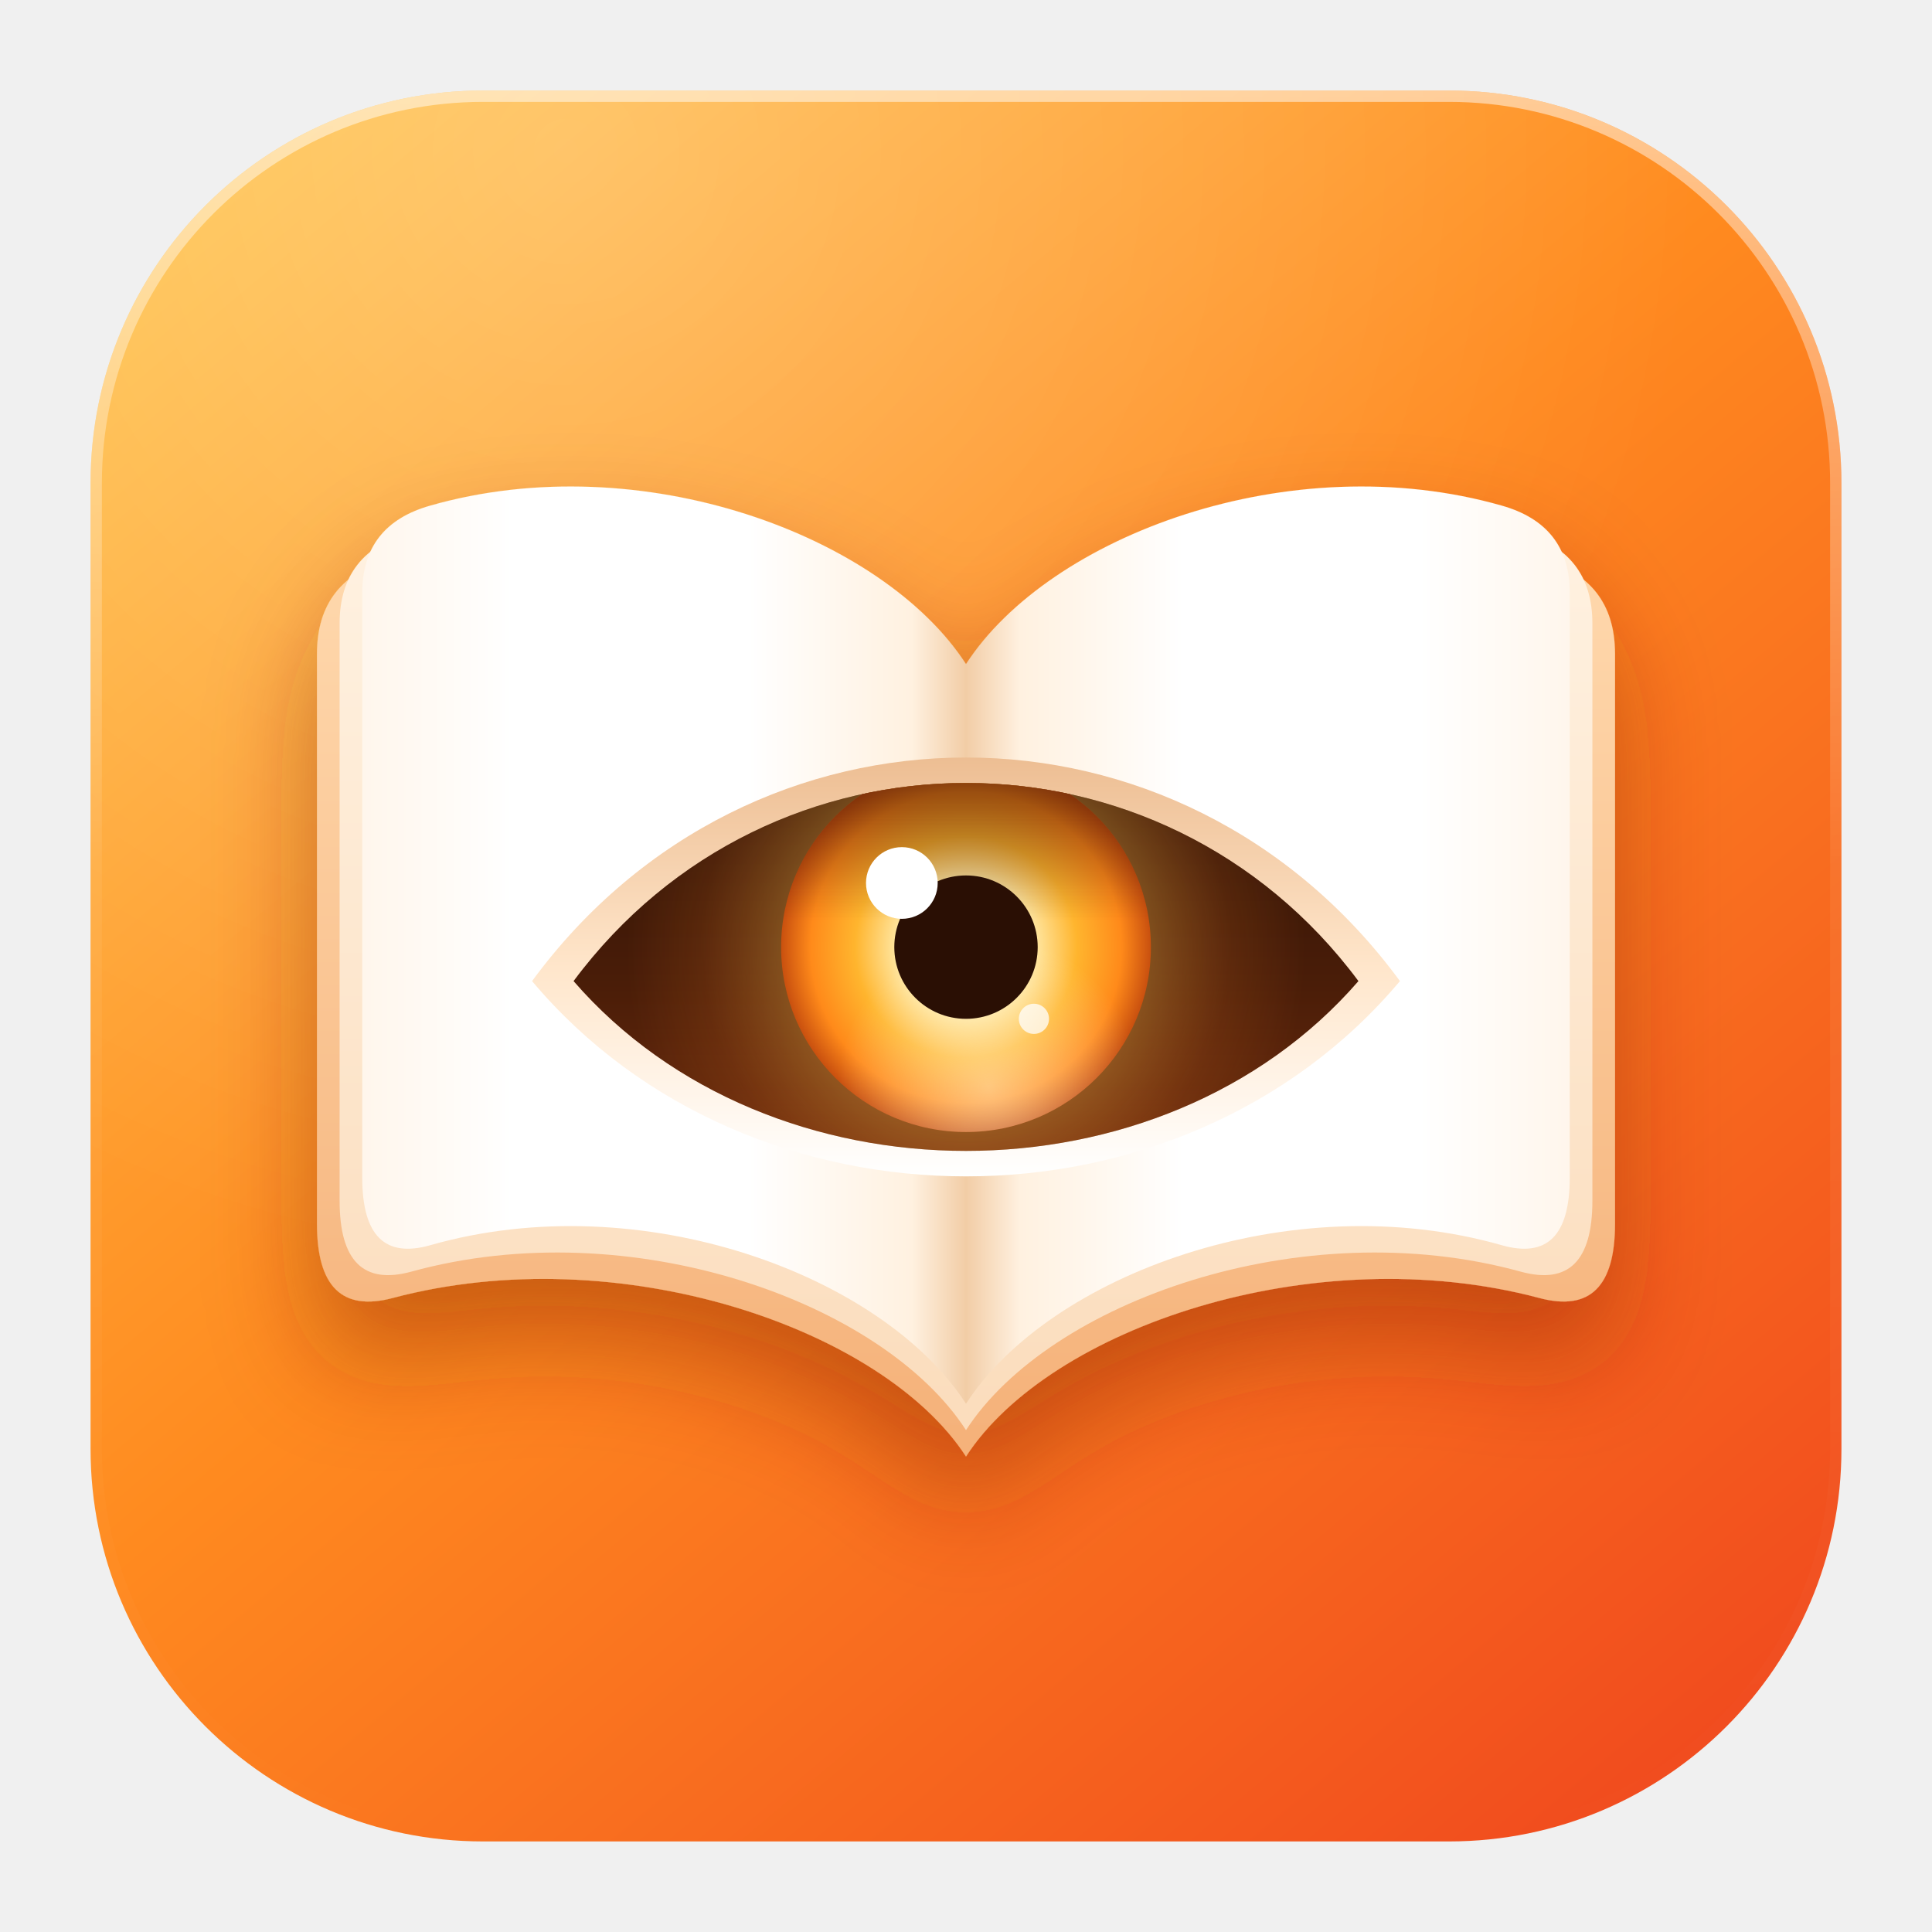
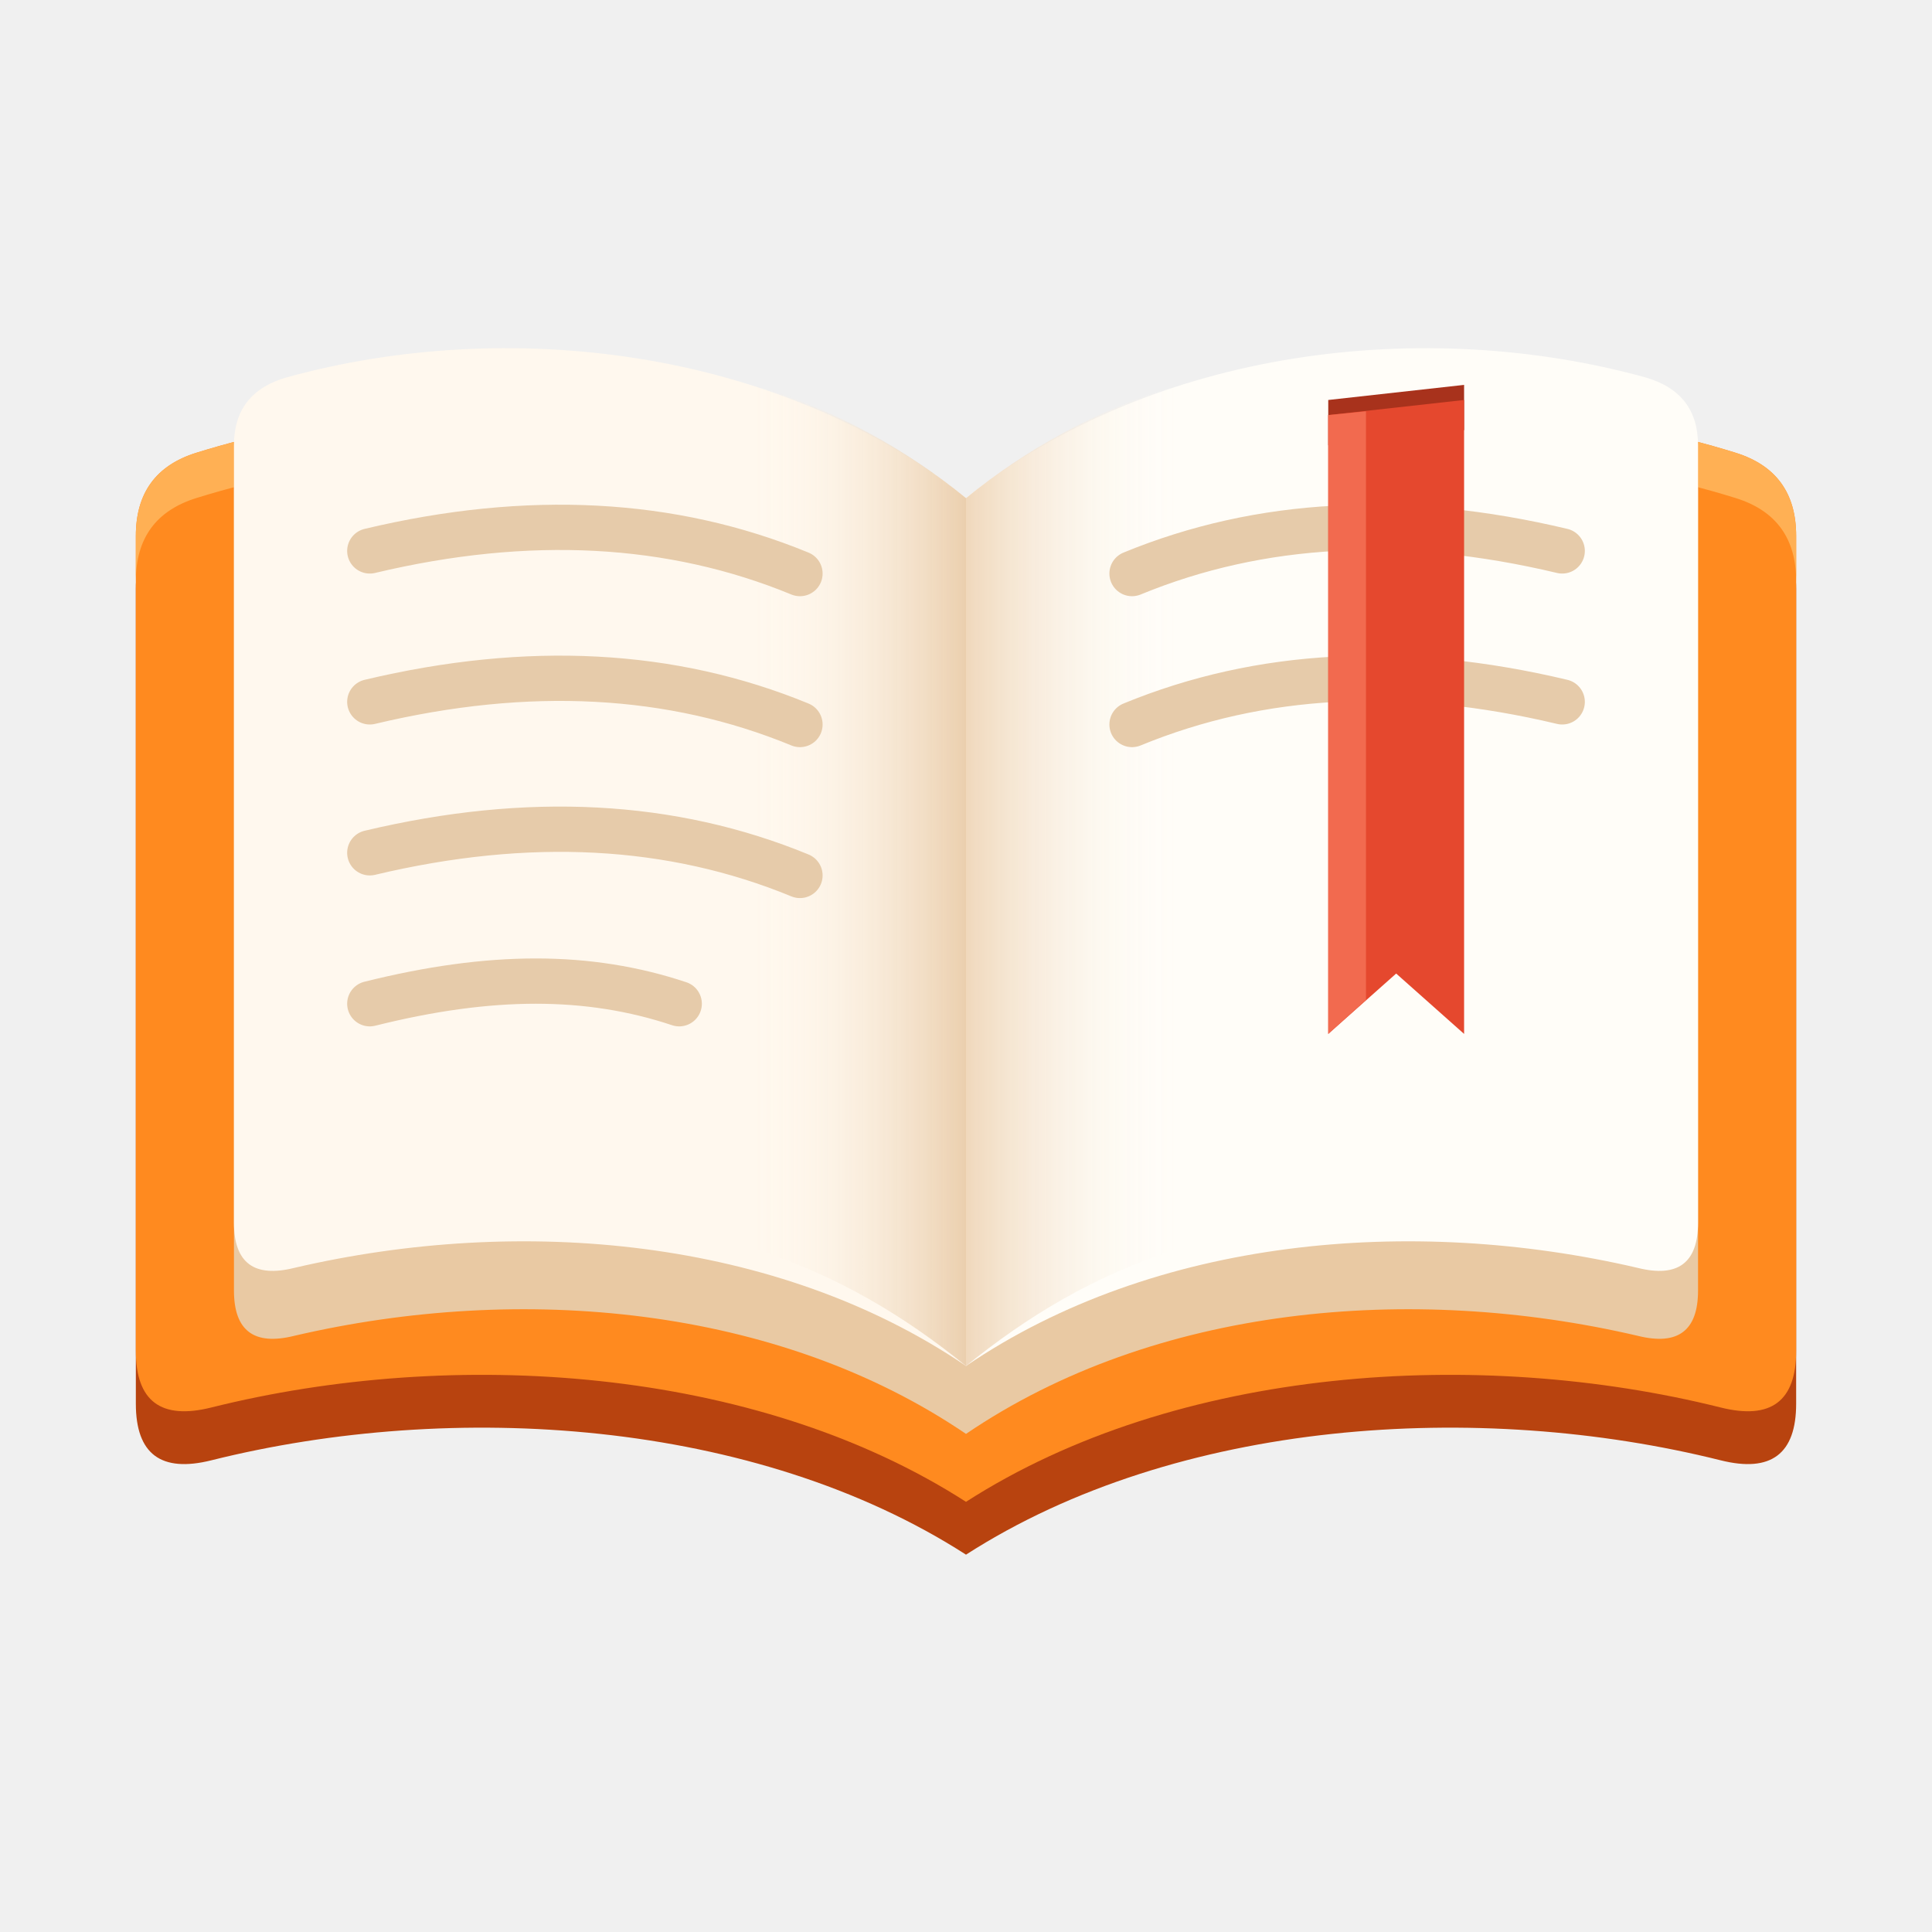
<svg xmlns="http://www.w3.org/2000/svg" viewBox="0 0 512 512" width="512" height="512">
  <defs>
-     <linearGradient id="bg" x1="0.08" y1="0" x2="0.92" y2="1">
-       <stop offset="0" stop-color="#FFC24A" />
-       <stop offset="0.46" stop-color="#FF8A1F" />
-       <stop offset="1" stop-color="#F0481E" />
+     <linearGradient id="gutterL" x1="256" x2="200" y1="0" y2="0" gradientUnits="userSpaceOnUse">
+       <stop offset="0" stop-color="#EBCFAE" />
+       <stop offset="1" stop-color="#FFF8EE" stop-opacity="0" />
    </linearGradient>
-     <radialGradient id="sheen" cx="150" cy="40" r="300" gradientUnits="userSpaceOnUse">
-       <stop offset="0" stop-color="#FFFFFF" stop-opacity="0.22" />
-       <stop offset="1" stop-color="#FFFFFF" stop-opacity="0" />
-     </radialGradient>
-     <linearGradient id="rim" x1="0" y1="24" x2="0" y2="488" gradientUnits="userSpaceOnUse">
-       <stop offset="0" stop-color="#FFFFFF" stop-opacity="0.5" />
-       <stop offset="0.45" stop-color="#FFFFFF" stop-opacity="0.06" />
-       <stop offset="1" stop-color="#FFFFFF" stop-opacity="0" />
+     <linearGradient id="gutterR" x1="256" x2="312" y1="0" y2="0" gradientUnits="userSpaceOnUse">
+       <stop offset="0" stop-color="#F0D8BC" />
+       <stop offset="1" stop-color="#FFFDF8" stop-opacity="0" />
    </linearGradient>
-     <linearGradient id="pageL" x1="256" y1="0" x2="96" y2="0" gradientUnits="userSpaceOnUse">
-       <stop offset="0" stop-color="#F2CDA6" />
-       <stop offset="0.09" stop-color="#FFF1E0" />
-       <stop offset="0.36" stop-color="#FFFFFF" />
-       <stop offset="0.75" stop-color="#FFFFFF" />
-       <stop offset="1" stop-color="#FFF6EC" />
-     </linearGradient>
-     <linearGradient id="pageR" x1="256" y1="0" x2="416" y2="0" gradientUnits="userSpaceOnUse">
-       <stop offset="0" stop-color="#F2CDA6" />
-       <stop offset="0.09" stop-color="#FFF1E0" />
-       <stop offset="0.36" stop-color="#FFFFFF" />
-       <stop offset="0.75" stop-color="#FFFFFF" />
-       <stop offset="1" stop-color="#FFF6EC" />
-     </linearGradient>
-     <linearGradient id="stack" x1="0" y1="140" x2="0" y2="381" gradientUnits="userSpaceOnUse">
-       <stop offset="0" stop-color="#FFF2E2" />
-       <stop offset="1" stop-color="#FBDDBD" />
-     </linearGradient>
-     <linearGradient id="cover" x1="0" y1="150" x2="0" y2="388" gradientUnits="userSpaceOnUse">
-       <stop offset="0" stop-color="#FFD9AE" />
-       <stop offset="1" stop-color="#F5B27A" />
-     </linearGradient>
-     <linearGradient id="socket" x1="0" y1="211" x2="0" y2="309" gradientUnits="userSpaceOnUse">
-       <stop offset="0" stop-color="#2E1206" />
-       <stop offset="0.55" stop-color="#4A1D08" />
-       <stop offset="1" stop-color="#6A2A0C" />
-     </linearGradient>
-     <linearGradient id="bevel" x1="0" y1="205" x2="0" y2="316" gradientUnits="userSpaceOnUse">
-       <stop offset="0" stop-color="#EDBE93" />
-       <stop offset="0.5" stop-color="#FFE6CB" />
-       <stop offset="1" stop-color="#FFFFFF" />
-     </linearGradient>
-     <radialGradient id="iris" cx="256" cy="255" r="49" gradientUnits="userSpaceOnUse">
-       <stop offset="0.36" stop-color="#FFE9A8" />
-       <stop offset="0.6" stop-color="#FFB52E" />
-       <stop offset="0.84" stop-color="#FF8A1A" />
-       <stop offset="1" stop-color="#C9500F" />
-     </radialGradient>
-     <radialGradient id="irisLight" cx="262" cy="292" r="40" gradientUnits="userSpaceOnUse">
-       <stop offset="0" stop-color="#FFF8DC" stop-opacity="0.5" />
-       <stop offset="1" stop-color="#FFF8DC" stop-opacity="0" />
-     </radialGradient>
-     <linearGradient id="lidShade" x1="0" y1="208" x2="0" y2="248" gradientUnits="userSpaceOnUse">
-       <stop offset="0" stop-color="#3A1505" stop-opacity="0.6" />
-       <stop offset="1" stop-color="#3A1505" stop-opacity="0" />
-     </linearGradient>
-     <radialGradient id="glow" cx="256" cy="255" r="90" gradientUnits="userSpaceOnUse">
-       <stop offset="0.52" stop-color="#FFC14D" stop-opacity="0.34" />
-       <stop offset="0.78" stop-color="#FF8A2A" stop-opacity="0.12" />
-       <stop offset="1" stop-color="#FF8A2A" stop-opacity="0" />
-     </radialGradient>
-     <clipPath id="almond">
-       <path d="M152 264 C204 194 308 194 360 264 C308 324 204 324 152 264 Z" />
-     </clipPath>
-     <clipPath id="irisClip">
-       <circle cx="256" cy="255" r="49" />
-     </clipPath>
-     <filter id="bookShadow" x="-20%" y="-20%" width="140%" height="150%">
-       <feGaussianBlur in="SourceAlpha" stdDeviation="14" />
-       <feOffset dy="16" result="b" />
-       <feFlood flood-color="#8A2A05" flood-opacity="0.45" />
-       <feComposite in2="b" operator="in" result="s" />
-       <feMerge>
-         <feMergeNode in="s" />
-         <feMergeNode in="SourceGraphic" />
-       </feMerge>
-     </filter>
  </defs>
-   <rect x="24" y="24" width="464" height="464" rx="104" fill="url(#bg)" />
-   <rect x="24" y="24" width="464" height="464" rx="104" fill="url(#sheen)" />
-   <rect x="25.5" y="25.5" width="461" height="461" rx="102.5" fill="none" stroke="url(#rim)" stroke-width="3" />
-   <g filter="url(#bookShadow)" transform="translate(0 -8)">
-     <path fill="url(#cover)" d="M256 198 C234 164 164 140 104 156 Q84 161.3 84 181.3 L84 332.3 Q84 357.3 104 352 C164 336 234 360 256 394 C278 360 348 336 408 352 Q428 357.3 428 332.3 L428 181.3 Q428 161.3 408 156 C348 140 278 164 256 198 Z" />
-     <path fill="url(#stack)" d="M256 191 C234 157 167 133 109 149 Q90 154.2 90 173.2 L90 326.2 Q90 350.2 109 345 C167 329 234 353 256 387 C278 353 345 329 403 345 Q422 350.2 422 326.2 L422 173.2 Q422 154.2 403 149 C345 133 278 157 256 191 Z" />
-     <path fill="url(#pageL)" d="M256 184 C234 150 170 126 114 142 Q96 147.1 96 165.1 L96 320.1 Q96 343.1 114 338 C170 322 234 346 256 380 Z" />
-     <path fill="url(#pageR)" d="M256 184 C278 150 342 126 398 142 Q416 147.1 416 165.1 L416 320.1 Q416 343.1 398 338 C342 322 278 346 256 380 Z" />
-   </g>
-   <g transform="translate(0 -4)">
-     <path fill="url(#bevel)" d="M141 264 C199 185 313 185 371 264 C313 333 199 333 141 264 Z" />
-     <path fill="url(#socket)" d="M152 264 C204 194 308 194 360 264 C308 324 204 324 152 264 Z" />
-     <g clip-path="url(#almond)">
-       <circle cx="256" cy="255" r="90" fill="url(#glow)" />
-       <circle cx="256" cy="255" r="49" fill="url(#iris)" />
-       <g clip-path="url(#irisClip)">
-         <circle cx="262" cy="292" r="40" fill="url(#irisLight)" />
-         <rect x="196" y="204" width="120" height="44" fill="url(#lidShade)" />
-       </g>
-       <circle cx="256" cy="255" r="19" fill="#2A0F04" />
-       <circle cx="239" cy="238" r="9.5" fill="#FFFFFF" />
-       <circle cx="274" cy="274" r="4" fill="#FFFFFF" fill-opacity="0.75" />
+   <g transform="translate(0 -26)">
+     <path fill="#B8430F" d="M256 186 C200 146 116 140 52 160 Q36 165 36 182 L36 398 Q36 418 56 413 C120 397 200 402 256 438 C312 402 392 397 456 413 Q476 418 476 398 L476 182 Q476 165 460 160 C396 140 312 146 256 186 Z" />
+     <path fill="#FF8A1F" d="M256 172 C200 132 116 126 52 146 Q36 151 36 168 L36 384 Q36 404 56 399 C120 383 200 388 256 424 C312 388 392 383 456 399 Q476 404 476 384 L476 168 Q476 151 460 146 C396 126 312 132 256 172 Z" />
+     <path fill="#FFB054" d="M256 172 C200 132 116 126 52 146 Q36 151 36 168 L36 180 Q36 163 52 158 C116 138 200 144 256 184 C312 144 396 138 460 158 Q476 163 476 180 L476 168 Q476 151 460 146 C396 126 312 132 256 172 Z" />
+     <path fill="#E9C9A3" d="M256 170 C206 130 134 122 76 138 Q62 142 62 156 L62 368 Q62 384 78 380 C138 366 206 372 256 406 C306 372 374 366 434 380 Q450 384 450 368 L450 156 Q450 142 436 138 C378 122 306 130 256 170 Z" />
+     <path fill="#FFF8EE" d="M256 158 C206 118 134 110 76 126 Q62 130 62 144 L62 350 Q62 366 78 362 C138 348 206 354 256 388 Z" />
+     <path fill="#FFFDF8" d="M256 158 C306 118 378 110 436 126 Q450 130 450 144 L450 350 Q450 366 434 362 C374 348 306 354 256 388 Z" />
+     <path fill="url(#gutterL)" d="M256 158 C240 145 222 135 200 128 L200 357 C222 364 240 375 256 388 Z" />
+     <path fill="url(#gutterR)" d="M256 158 C272 145 290 135 312 128 L312 357 C290 364 272 375 256 388 Z" />
+     <g fill="none" stroke="#E6CBAA" stroke-width="12" stroke-linecap="round">
+       <path d="M98 172 C140 162 178 164 212 178" />
+       <path d="M98 212 C140 202 178 204 212 218" />
+       <path d="M98 252 C140 242 178 244 212 258" />
+       <path d="M98 292 C130 284 156 284 180 292" />
+       <path d="M300 178 C334 164 372 162 414 172" />
+       <path d="M300 218 C334 204 372 202 414 212" />
    </g>
+     <path fill="#A8321C" d="M352 132 L388 128 L388 140 L352 144 Z" />
+     <path fill="#E5482E" d="M352 136 L388 132 L388 300 L370 284 L352 300 Z" />
+     <path fill="#F26A4F" d="M352 136 L362 135 L362 291 L352 300 Z" />
  </g>
</svg>
